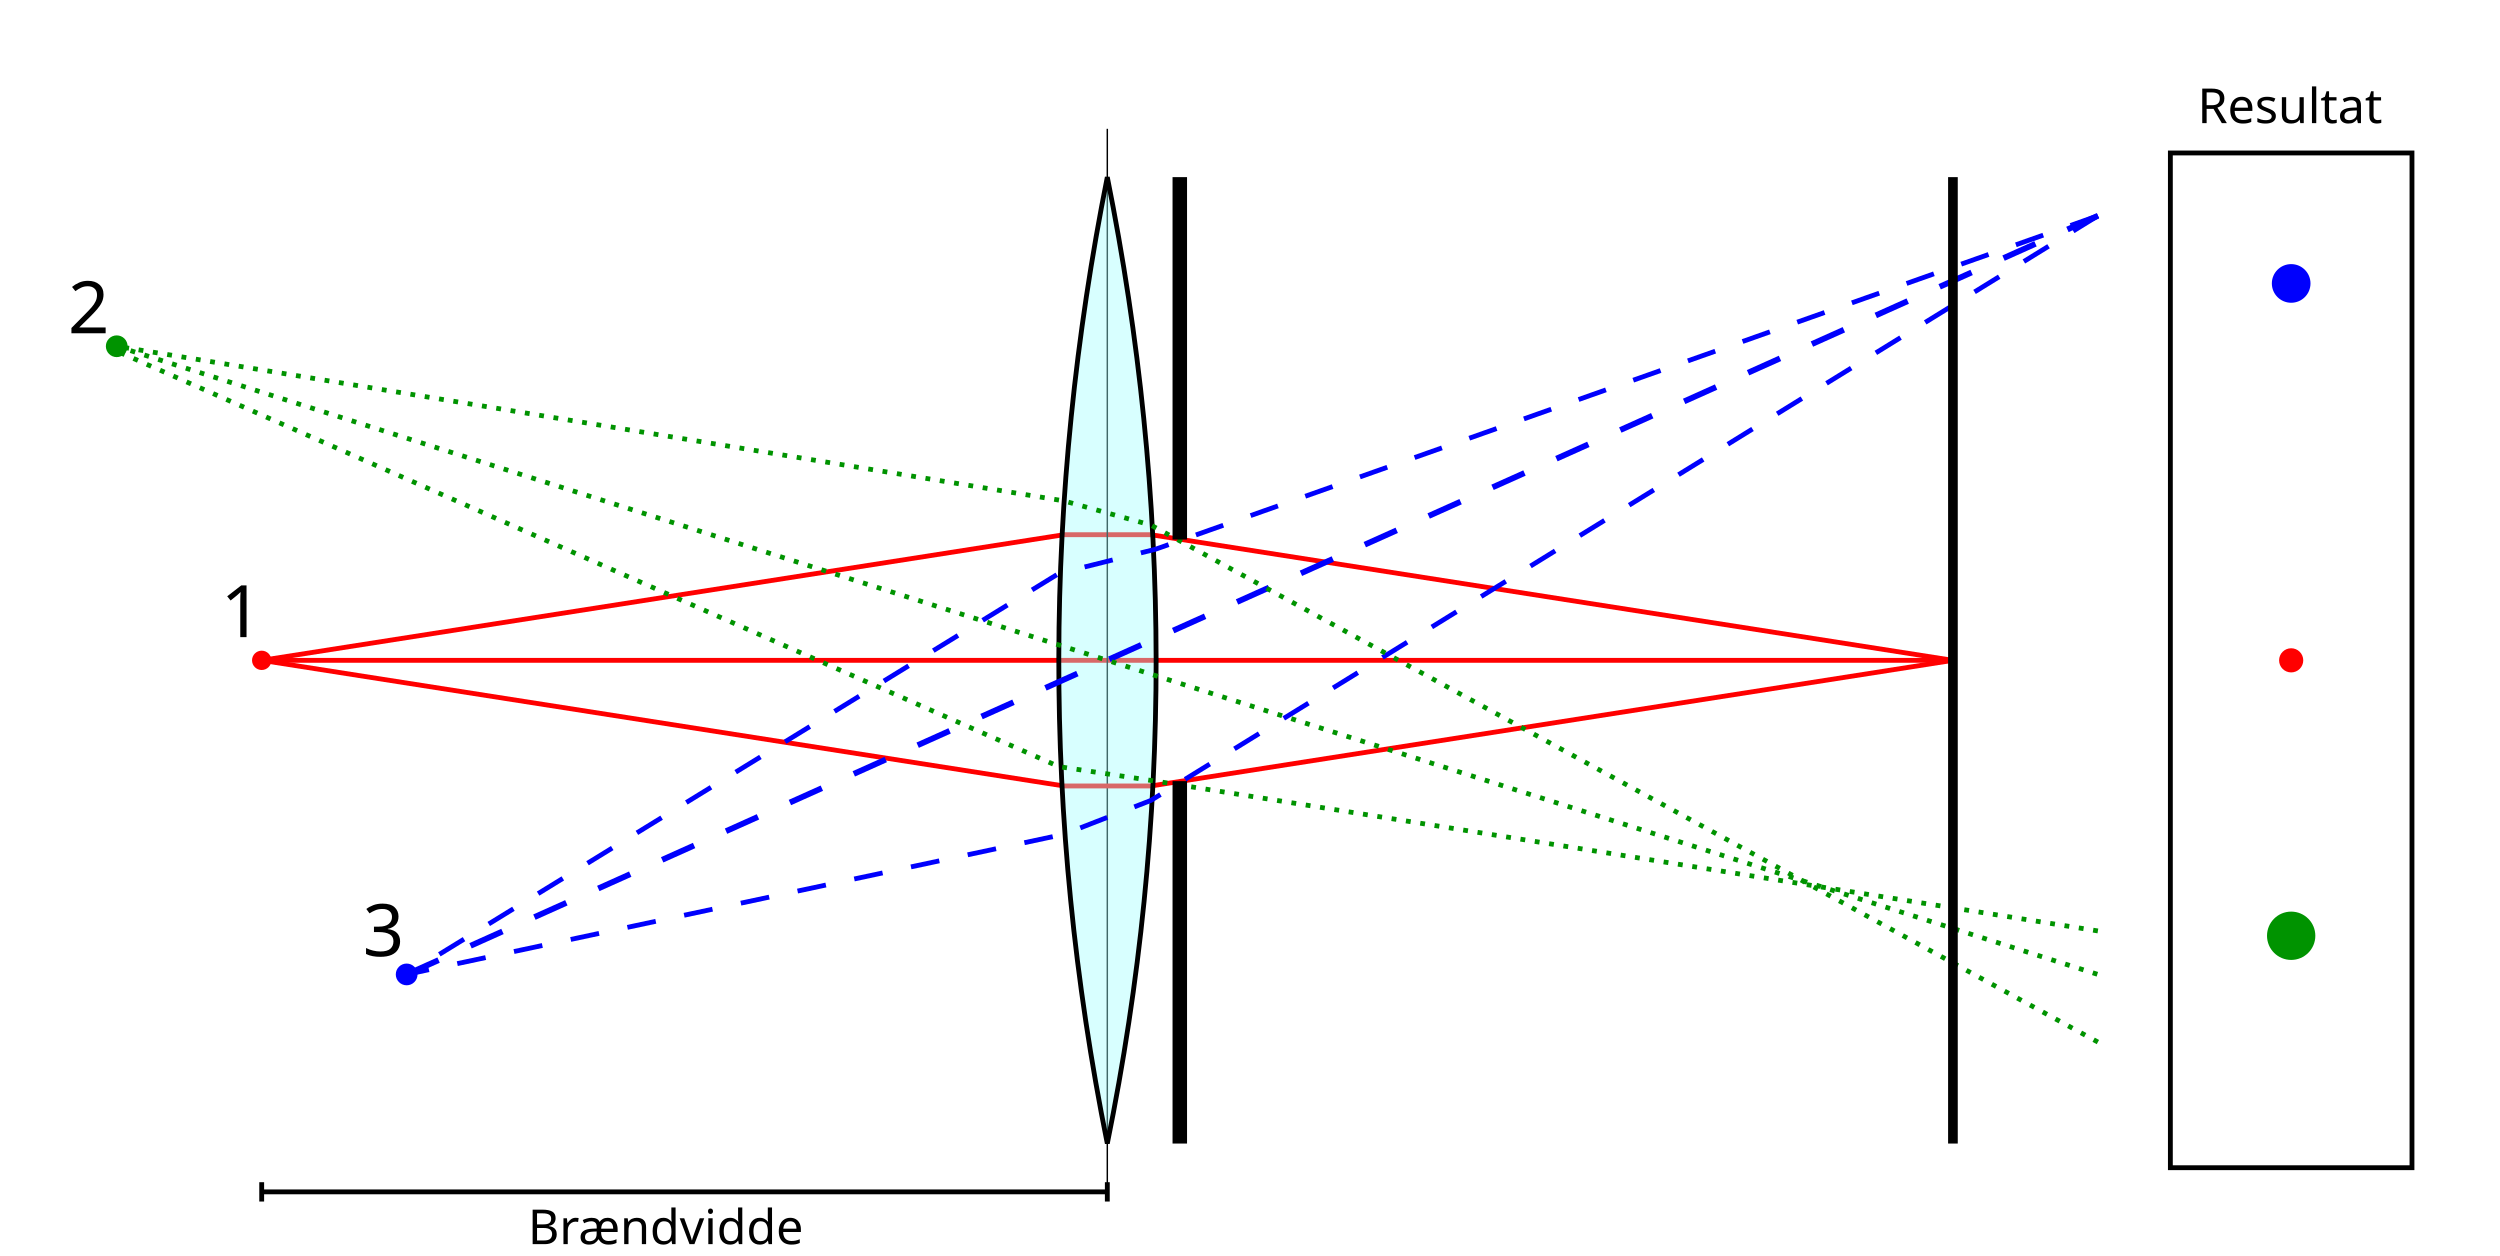
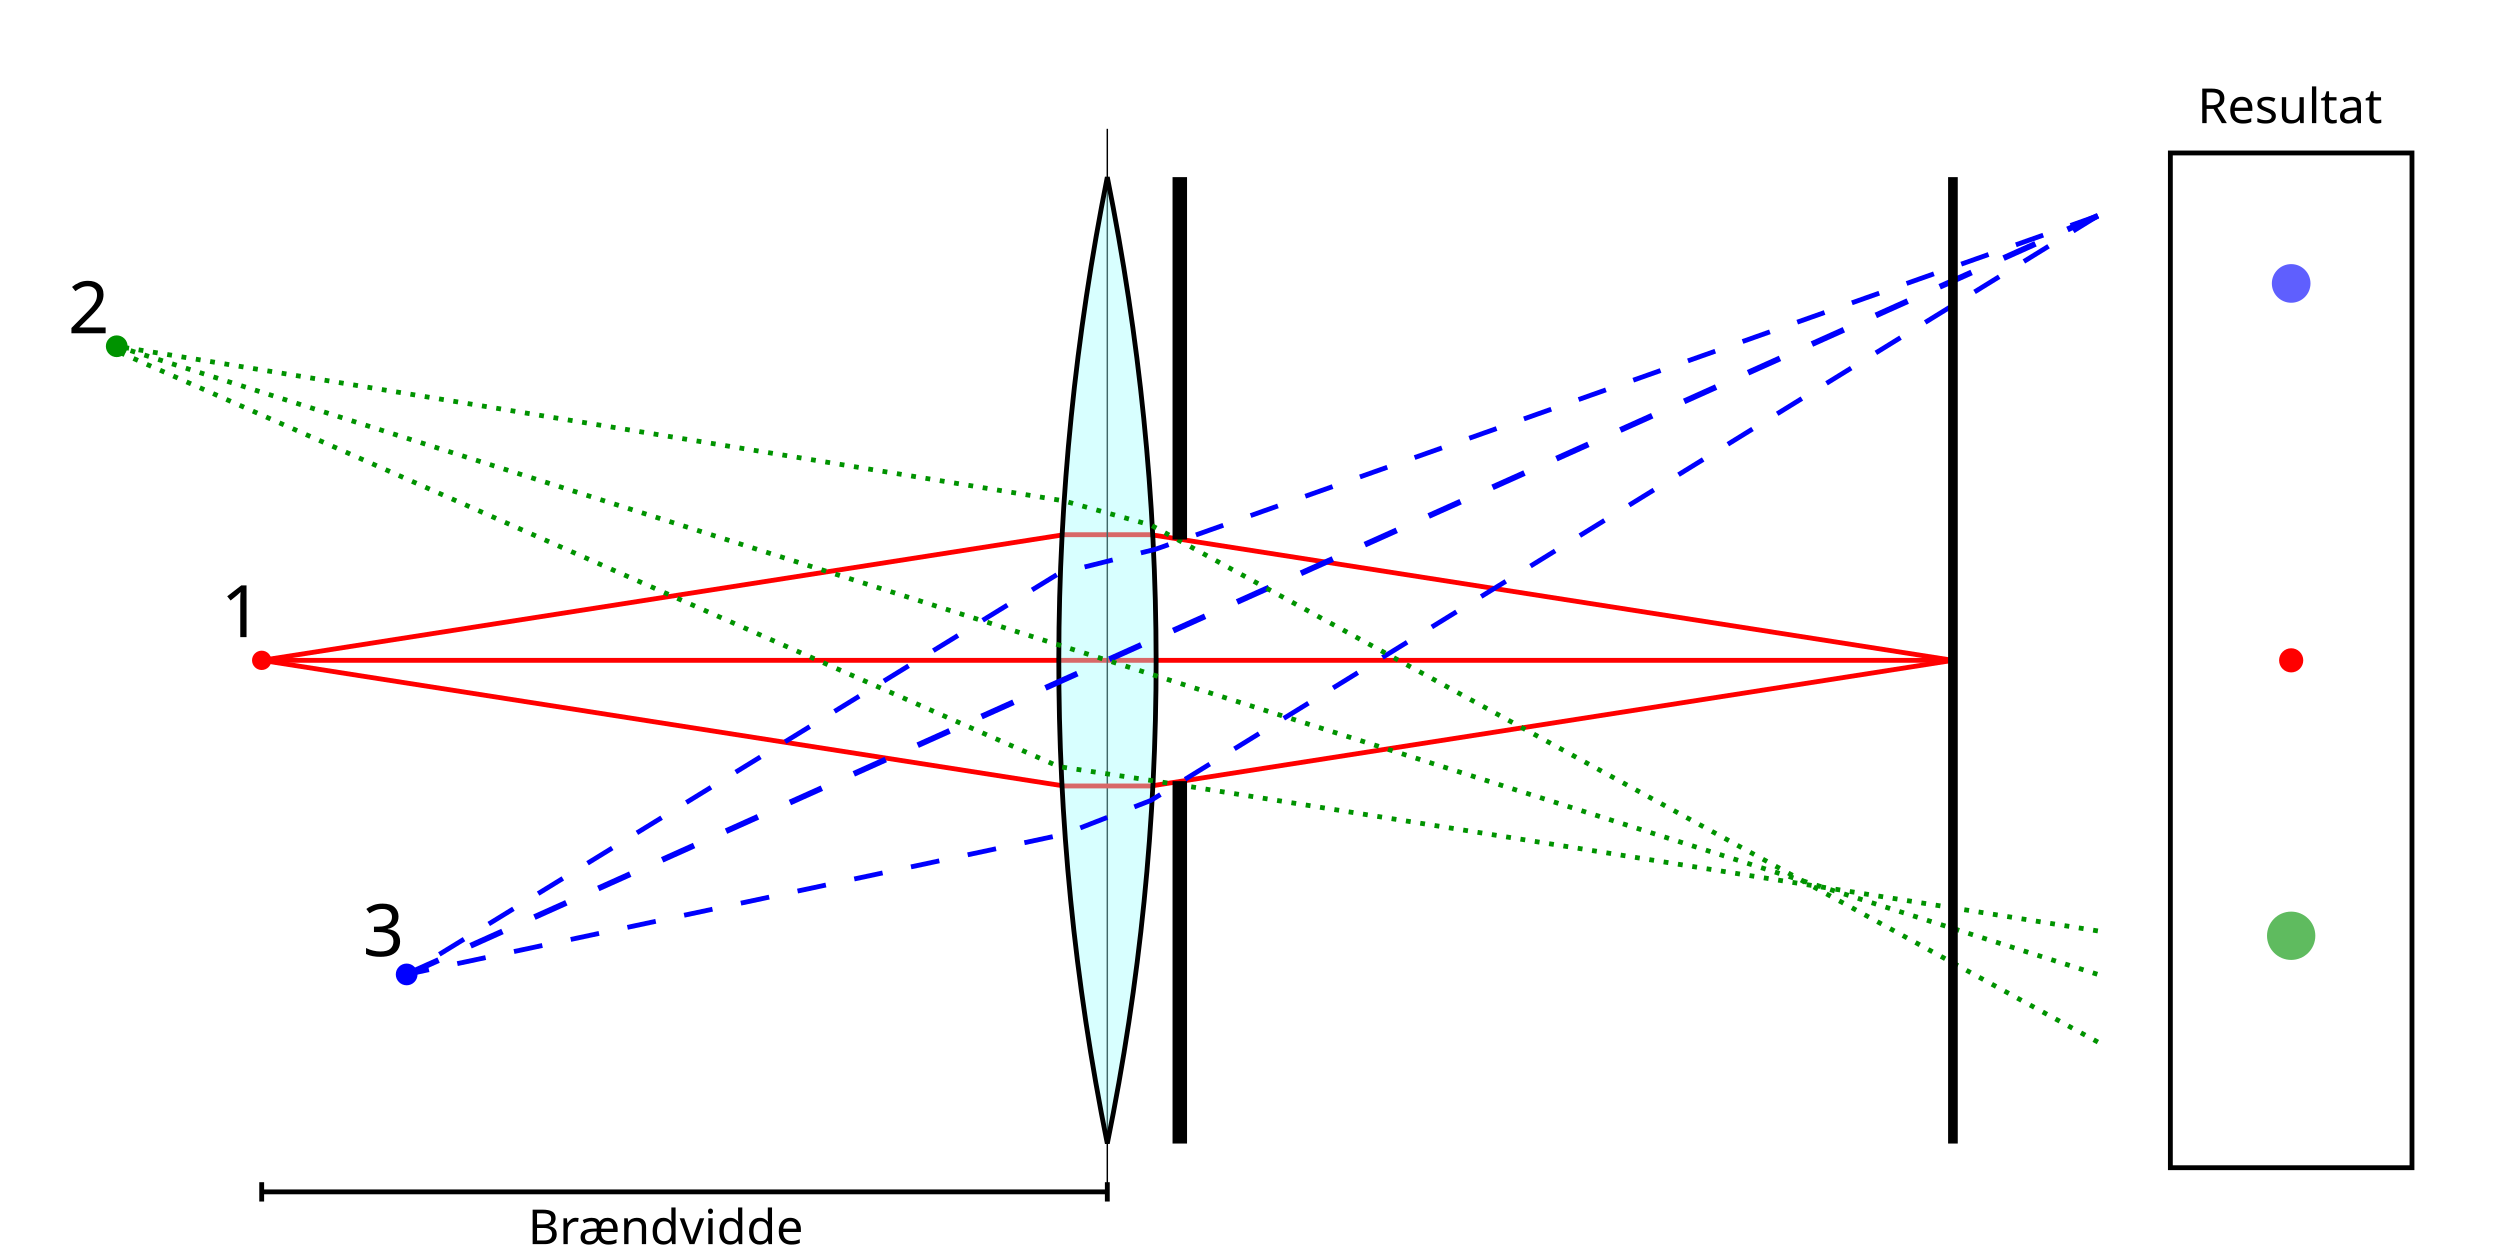
<svg xmlns="http://www.w3.org/2000/svg" width="146.014mm" height="73.342mm" viewBox="0 0 517.374 259.873" id="svg2" version="1.1">
  <defs id="defs4">
    <marker orient="auto" refY="0" refX="0" id="Arrow1Mend" style="overflow:visible">
      <path id="path4233" d="M 0,0 5,-5 -12.5,0 5,5 0,0 Z" style="fill:#000000;fill-opacity:1;fill-rule:evenodd;stroke:#000000;stroke-width:1pt;stroke-opacity:1" transform="matrix(-0.4,0,0,-0.4,-4,0)" />
    </marker>
    <marker orient="auto" refY="0" refX="0" id="Arrow2Lend" style="overflow:visible">
      <path id="path4245" style="fill:#000000;fill-opacity:1;fill-rule:evenodd;stroke:#000000;stroke-width:0.625;stroke-linejoin:round;stroke-opacity:1" d="M 8.719,4.034 -2.207,0.016 8.719,-4.002 c -1.745,2.372 -1.735,5.617 -6e-7,8.035 z" transform="matrix(-1.1,0,0,-1.1,-1.1,0)" />
    </marker>
    <marker orient="auto" refY="0" refX="0" id="Arrow1Lend" style="overflow:visible">
      <path id="path4227" d="M 0,0 5,-5 -12.5,0 5,5 0,0 Z" style="fill:#000000;fill-opacity:1;fill-rule:evenodd;stroke:#000000;stroke-width:1pt;stroke-opacity:1" transform="matrix(-0.8,0,0,-0.8,-10,0)" />
    </marker>
    <marker orient="auto" refY="0" refX="0" id="Arrow1Mend-1" style="overflow:visible">
      <path id="path4233-8" d="M 0,0 5,-5 -12.5,0 5,5 0,0 Z" style="fill:#000000;fill-opacity:1;fill-rule:evenodd;stroke:#000000;stroke-width:1pt;stroke-opacity:1" transform="matrix(-0.4,0,0,-0.4,-4,0)" />
    </marker>
  </defs>
  <g id="layer1" transform="translate(19.15742,-815.7057)">
    <text xml:space="preserve" style="font-style:normal;font-variant:normal;font-weight:normal;font-stretch:normal;font-size:20px;line-height:125%;font-family:Ubuntu;-inkscape-font-specification:'Ubuntu, Normal';text-align:start;letter-spacing:0px;word-spacing:0px;writing-mode:lr-tb;text-anchor:start;fill:#000000;fill-opacity:1;stroke:none;stroke-width:1px;stroke-linecap:butt;stroke-linejoin:miter;stroke-opacity:1" x="380" y="882.362" id="text4210">
      <tspan id="tspan4212" x="380" y="882.362" />
    </text>
    <path style="fill:none;fill-rule:evenodd;stroke:#ff0000;stroke-width:1px;stroke-linecap:butt;stroke-linejoin:miter;stroke-opacity:1" d="m 385,952.362 -350,0" id="path4923" />
    <rect style="opacity:1;fill:none;fill-opacity:1;fill-rule:evenodd;stroke:#000000;stroke-width:1;stroke-miterlimit:4;stroke-dasharray:none;stroke-dashoffset:0;stroke-opacity:1" id="rect4941" width="50" height="210" x="430" y="847.362" />
    <ellipse style="opacity:1;fill:#ff0000;fill-opacity:1;fill-rule:evenodd;stroke:#ff0000;stroke-width:1;stroke-miterlimit:4;stroke-dasharray:none;stroke-dashoffset:0;stroke-opacity:1" id="path4947" cx="455" cy="952.362" rx="2" ry="2" />
    <text xml:space="preserve" style="font-style:normal;font-variant:normal;font-weight:normal;font-stretch:normal;font-size:20px;line-height:125%;font-family:Ubuntu;-inkscape-font-specification:'Ubuntu, Normal';text-align:start;letter-spacing:0px;word-spacing:0px;writing-mode:lr-tb;text-anchor:start;fill:#000000;fill-opacity:1;stroke:none;stroke-width:1px;stroke-linecap:butt;stroke-linejoin:miter;stroke-opacity:1" x="435.629" y="841.182" id="text4953">
      <tspan id="tspan4955" x="435.629" y="841.182" style="font-style:normal;font-variant:normal;font-weight:normal;font-stretch:normal;font-size:10px;line-height:125%;font-family:Ubuntu;-inkscape-font-specification:'Ubuntu, Normal';text-align:start;writing-mode:lr-tb;text-anchor:start">Resultat</tspan>
    </text>
    <path style="fill:none;fill-rule:evenodd;stroke:#000000;stroke-width:1px;stroke-linecap:butt;stroke-linejoin:miter;stroke-opacity:1" d="m 210,1060.362 0,4 0,-2 -175,0 9e-6,-2 -9e-6,4" id="path4959" />
    <text xml:space="preserve" style="font-style:normal;font-variant:normal;font-weight:normal;font-stretch:normal;font-size:20px;line-height:125%;font-family:Ubuntu;-inkscape-font-specification:'Ubuntu, Normal';text-align:start;letter-spacing:0px;word-spacing:0px;writing-mode:lr-tb;text-anchor:start;fill:#000000;fill-opacity:1;stroke:none;stroke-width:1px;stroke-linecap:butt;stroke-linejoin:miter;stroke-opacity:1" x="90.104" y="1073.182" id="text4961">
      <tspan id="tspan4963" x="90.104" y="1073.182" style="font-style:normal;font-variant:normal;font-weight:normal;font-stretch:normal;font-size:10px;line-height:125%;font-family:Ubuntu;-inkscape-font-specification:'Ubuntu, Normal';text-align:start;writing-mode:lr-tb;text-anchor:start">Brændvidde</tspan>
    </text>
    <ellipse style="opacity:1;fill:#ff0000;fill-opacity:1;fill-rule:evenodd;stroke:#ff0000;stroke-width:2;stroke-miterlimit:4;stroke-dasharray:none;stroke-dashoffset:0;stroke-opacity:1" id="path4965" cx="35" cy="952.362" rx="1" ry="1" />
    <text xml:space="preserve" style="font-style:normal;font-variant:normal;font-weight:normal;font-stretch:normal;font-size:20px;line-height:125%;font-family:Ubuntu;-inkscape-font-specification:'Ubuntu, Normal';text-align:start;letter-spacing:0px;word-spacing:0px;writing-mode:lr-tb;text-anchor:start;fill:#000000;fill-opacity:1;stroke:none;stroke-width:1px;stroke-linecap:butt;stroke-linejoin:miter;stroke-opacity:1" x="26.535" y="947.56" id="text4967">
      <tspan id="tspan4969" x="26.535" y="947.56" style="font-style:normal;font-variant:normal;font-weight:normal;font-stretch:normal;font-size:15px;line-height:125%;font-family:Ubuntu;-inkscape-font-specification:'Ubuntu, Normal';text-align:start;writing-mode:lr-tb;text-anchor:start">1</tspan>
    </text>
    <ellipse style="opacity:1;fill:#009300;fill-opacity:1;fill-rule:evenodd;stroke:#009300;stroke-width:2.5;stroke-miterlimit:4;stroke-dasharray:none;stroke-dashoffset:0;stroke-opacity:1" id="path4213" cx="5" cy="887.362" rx="1" ry="1" />
    <text xml:space="preserve" style="font-style:normal;font-variant:normal;font-weight:normal;font-stretch:normal;font-size:20px;line-height:125%;font-family:Ubuntu;-inkscape-font-specification:'Ubuntu, Normal';text-align:start;letter-spacing:0px;word-spacing:0px;writing-mode:lr-tb;text-anchor:start;fill:#000000;fill-opacity:1;stroke:none;stroke-width:1px;stroke-linecap:butt;stroke-linejoin:miter;stroke-opacity:1" x="-5.095" y="884.68" id="text4967-8">
      <tspan id="tspan4969-1" x="-5.095" y="884.68" style="font-style:normal;font-variant:normal;font-weight:normal;font-stretch:normal;font-size:15px;line-height:125%;font-family:Ubuntu;-inkscape-font-specification:'Ubuntu, Normal';text-align:start;writing-mode:lr-tb;text-anchor:start">2</tspan>
    </text>
    <text xml:space="preserve" style="font-style:normal;font-variant:normal;font-weight:normal;font-stretch:normal;font-size:20px;line-height:125%;font-family:Ubuntu;-inkscape-font-specification:'Ubuntu, Normal';text-align:start;letter-spacing:0px;word-spacing:0px;writing-mode:lr-tb;text-anchor:start;fill:#000000;fill-opacity:1;stroke:none;stroke-width:1px;stroke-linecap:butt;stroke-linejoin:miter;stroke-opacity:1" x="-5" y="912.362" id="text4237">
      <tspan id="tspan4239" x="-5" y="912.362" />
    </text>
    <text xml:space="preserve" style="font-style:normal;font-variant:normal;font-weight:normal;font-stretch:normal;font-size:20px;line-height:125%;font-family:Ubuntu;-inkscape-font-specification:'Ubuntu, Normal';text-align:start;letter-spacing:0px;word-spacing:0px;writing-mode:lr-tb;text-anchor:start;fill:#000000;fill-opacity:1;stroke:none;stroke-width:1px;stroke-linecap:butt;stroke-linejoin:miter;stroke-opacity:1" x="55.92" y="1013.567" id="text4967-2">
      <tspan id="tspan4969-9" x="55.92" y="1013.567" style="font-style:normal;font-variant:normal;font-weight:normal;font-stretch:normal;font-size:15px;line-height:125%;font-family:Ubuntu;-inkscape-font-specification:'Ubuntu, Normal';text-align:start;writing-mode:lr-tb;text-anchor:start">3</tspan>
    </text>
    <path style="fill:none;fill-rule:evenodd;stroke:#ff0000;stroke-width:1px;stroke-linecap:butt;stroke-linejoin:miter;stroke-opacity:1" d="m 385,952.362 -166,-26 -18,0 -166,26 0,0" id="path4261" />
    <path style="fill:none;fill-rule:evenodd;stroke:#000000;stroke-width:0.3;stroke-linecap:butt;stroke-linejoin:miter;stroke-opacity:1;stroke-miterlimit:4;stroke-dasharray:none" d="m 210,842.362 0,220" id="path4263" />
    <path style="fill:none;fill-rule:evenodd;stroke:#ff0000;stroke-width:1px;stroke-linecap:butt;stroke-linejoin:miter;stroke-opacity:1" d="m 385,952.362 -166,26 -18,0 -166,-26" id="path4265" />
    <path style="fill:#a1ffff;fill-opacity:0.408;fill-rule:evenodd;stroke:#000000;stroke-width:1px;stroke-linecap:butt;stroke-linejoin:miter;stroke-opacity:1" d="m 210,852.362 0,1e-5 c -13.161,65.922 -13.607,132.563 0,200 l 0,0 c 13.575,-66.752 13.362,-133.417 0,-200 z" id="path4283" />
    <path style="fill:none;fill-rule:evenodd;stroke:#0000fd;stroke-width:1.207;stroke-linecap:butt;stroke-linejoin:miter;stroke-opacity:1;stroke-miterlimit:4;stroke-dasharray:7.244,7.244;stroke-dashoffset:0" d="m 65,1017.362 350,-157 0,0 0,0" id="path4267" />
    <path style="fill:none;fill-rule:evenodd;stroke:#0000fd;stroke-width:1;stroke-linecap:butt;stroke-linejoin:miter;stroke-opacity:1;stroke-miterlimit:4;stroke-dasharray:6,6;stroke-dashoffset:0" d="m 415,860.362 -196,121 -18,7 -136,29" id="path4277" />
    <path style="fill:none;fill-rule:evenodd;stroke:#0000fd;stroke-width:1;stroke-linecap:butt;stroke-linejoin:miter;stroke-opacity:1;stroke-miterlimit:4;stroke-dasharray:6,6;stroke-dashoffset:0" d="m 415,860.362 -195,69 -20,5 -135,83" id="path4367" />
    <ellipse style="opacity:1;fill:#0000ff;fill-opacity:1;fill-rule:evenodd;stroke:#0000ff;stroke-width:2.5;stroke-miterlimit:4;stroke-dasharray:none;stroke-dashoffset:0;stroke-opacity:1" id="path4217" cx="65" cy="1017.362" rx="1" ry="1" />
-     <ellipse style="opacity:1;fill:#0000fd;fill-opacity:1;fill-rule:evenodd;stroke:none;stroke-width:0.3;stroke-miterlimit:4;stroke-dasharray:none;stroke-dashoffset:0;stroke-opacity:1" id="path4369" cx="455" cy="874.362" rx="4" ry="4" />
+     <ellipse style="opacity:1;fill:#0000fd;fill-opacity:0.627;fill-rule:evenodd;stroke:none;stroke-width:0.3;stroke-miterlimit:4;stroke-dasharray:none;stroke-dashoffset:0;stroke-opacity:1" id="path4369" cx="455" cy="874.362" rx="4" ry="4" />
    <path style="fill:none;fill-rule:evenodd;stroke:#009300;stroke-width:1;stroke-linecap:butt;stroke-linejoin:miter;stroke-opacity:1;stroke-miterlimit:4;stroke-dasharray:1,2;stroke-dashoffset:0" d="M 5,887.362 415,1017.362" id="path4371" />
    <path style="fill:none;fill-rule:evenodd;stroke:#009300;stroke-width:1;stroke-linecap:butt;stroke-linejoin:miter;stroke-miterlimit:4;stroke-dasharray:1, 2;stroke-dashoffset:0;stroke-opacity:1" d="m 415,1031.362 -196,-107 -18,-5 -196,-32" id="path4377" />
    <path style="fill:none;fill-rule:evenodd;stroke:#009300;stroke-width:1;stroke-linecap:butt;stroke-linejoin:miter;stroke-miterlimit:4;stroke-dasharray:1, 2;stroke-dashoffset:0;stroke-opacity:1" d="m 415,1008.362 -195,-31 -20,-3 -195,-86" id="path4379" />
    <path style="fill:none;fill-rule:evenodd;stroke:#000000;stroke-width:3;stroke-linecap:butt;stroke-linejoin:miter;stroke-miterlimit:4;stroke-dasharray:none;stroke-opacity:1" d="m 225,977.362 0,75" id="path4253" />
    <path style="fill:none;fill-rule:evenodd;stroke:#000000;stroke-width:3;stroke-linecap:butt;stroke-linejoin:miter;stroke-miterlimit:4;stroke-dasharray:none;stroke-opacity:1" d="m 225,927.362 -1e-5,-75" id="path4255" />
    <path style="fill:none;fill-rule:evenodd;stroke:#000000;stroke-width:2;stroke-linecap:butt;stroke-linejoin:miter;stroke-miterlimit:4;stroke-dasharray:none;stroke-opacity:1" d="m 385,852.362 0,200" id="path4957" />
-     <ellipse style="opacity:1;fill:#009300;fill-opacity:1;fill-rule:evenodd;stroke:none;stroke-width:1;stroke-miterlimit:4;stroke-dasharray:none;stroke-dashoffset:0;stroke-opacity:1" id="path4381" cx="455" cy="1009.362" rx="5" ry="5" />
+     <ellipse style="opacity:1;fill:#009300;fill-opacity:0.627;fill-rule:evenodd;stroke:none;stroke-width:1;stroke-miterlimit:4;stroke-dasharray:none;stroke-dashoffset:0;stroke-opacity:1" id="path4381" cx="455" cy="1009.362" rx="5" ry="5" />
  </g>
</svg>
